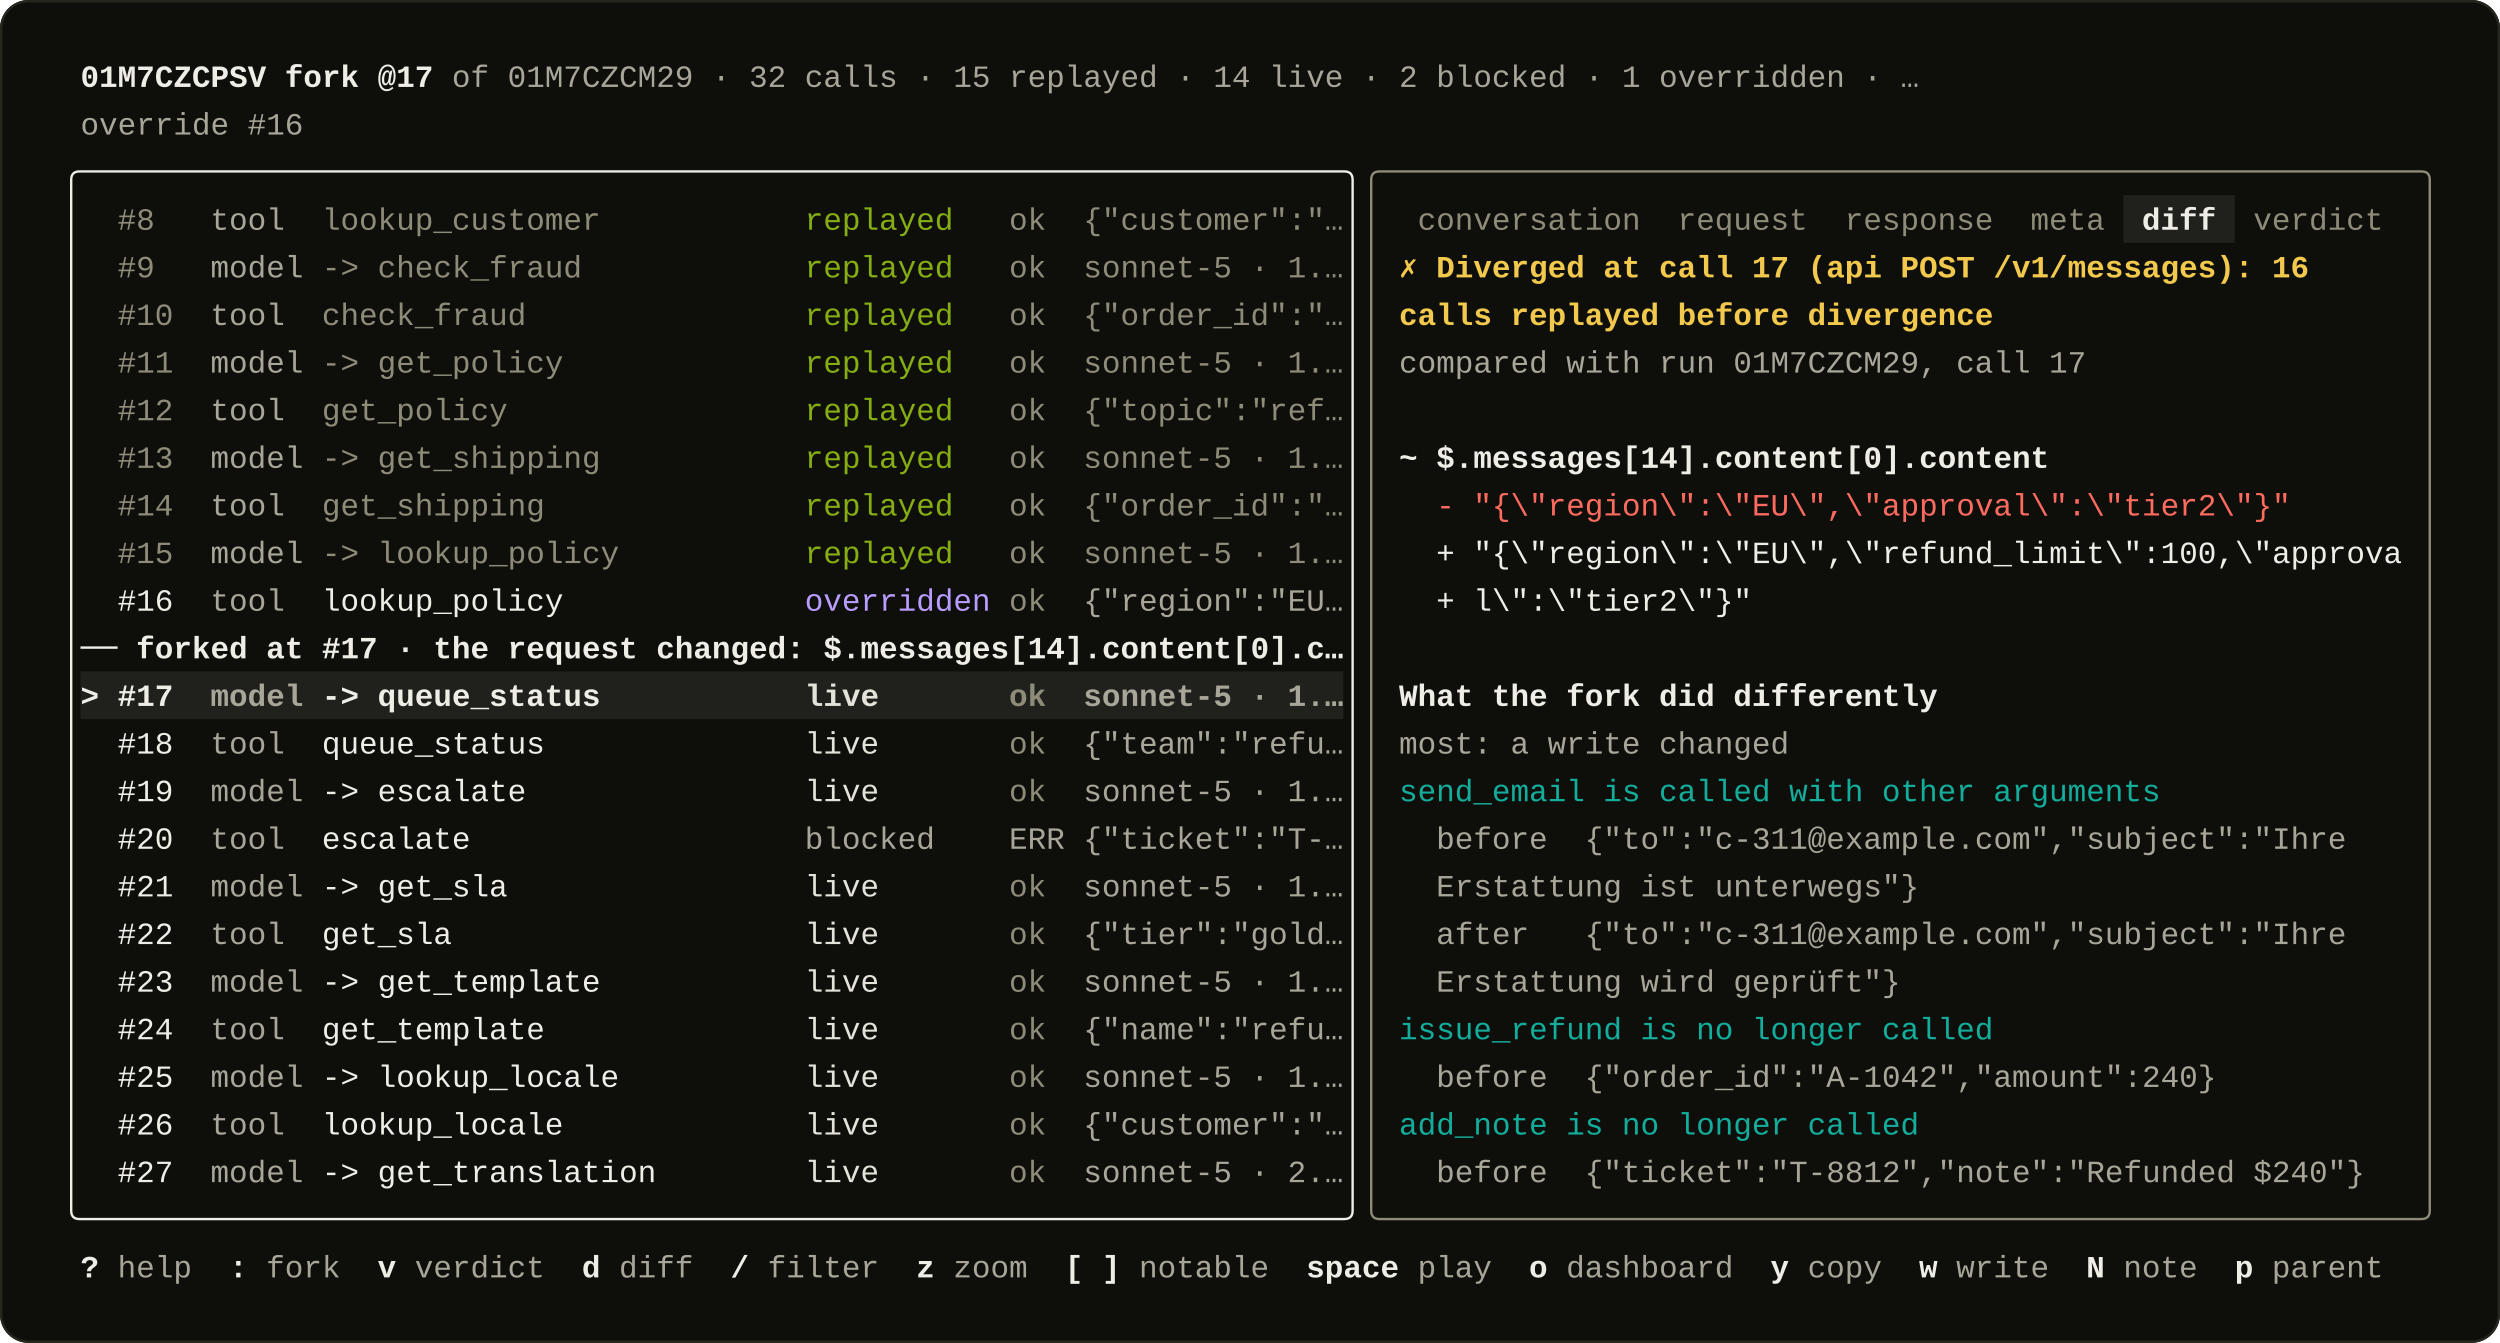
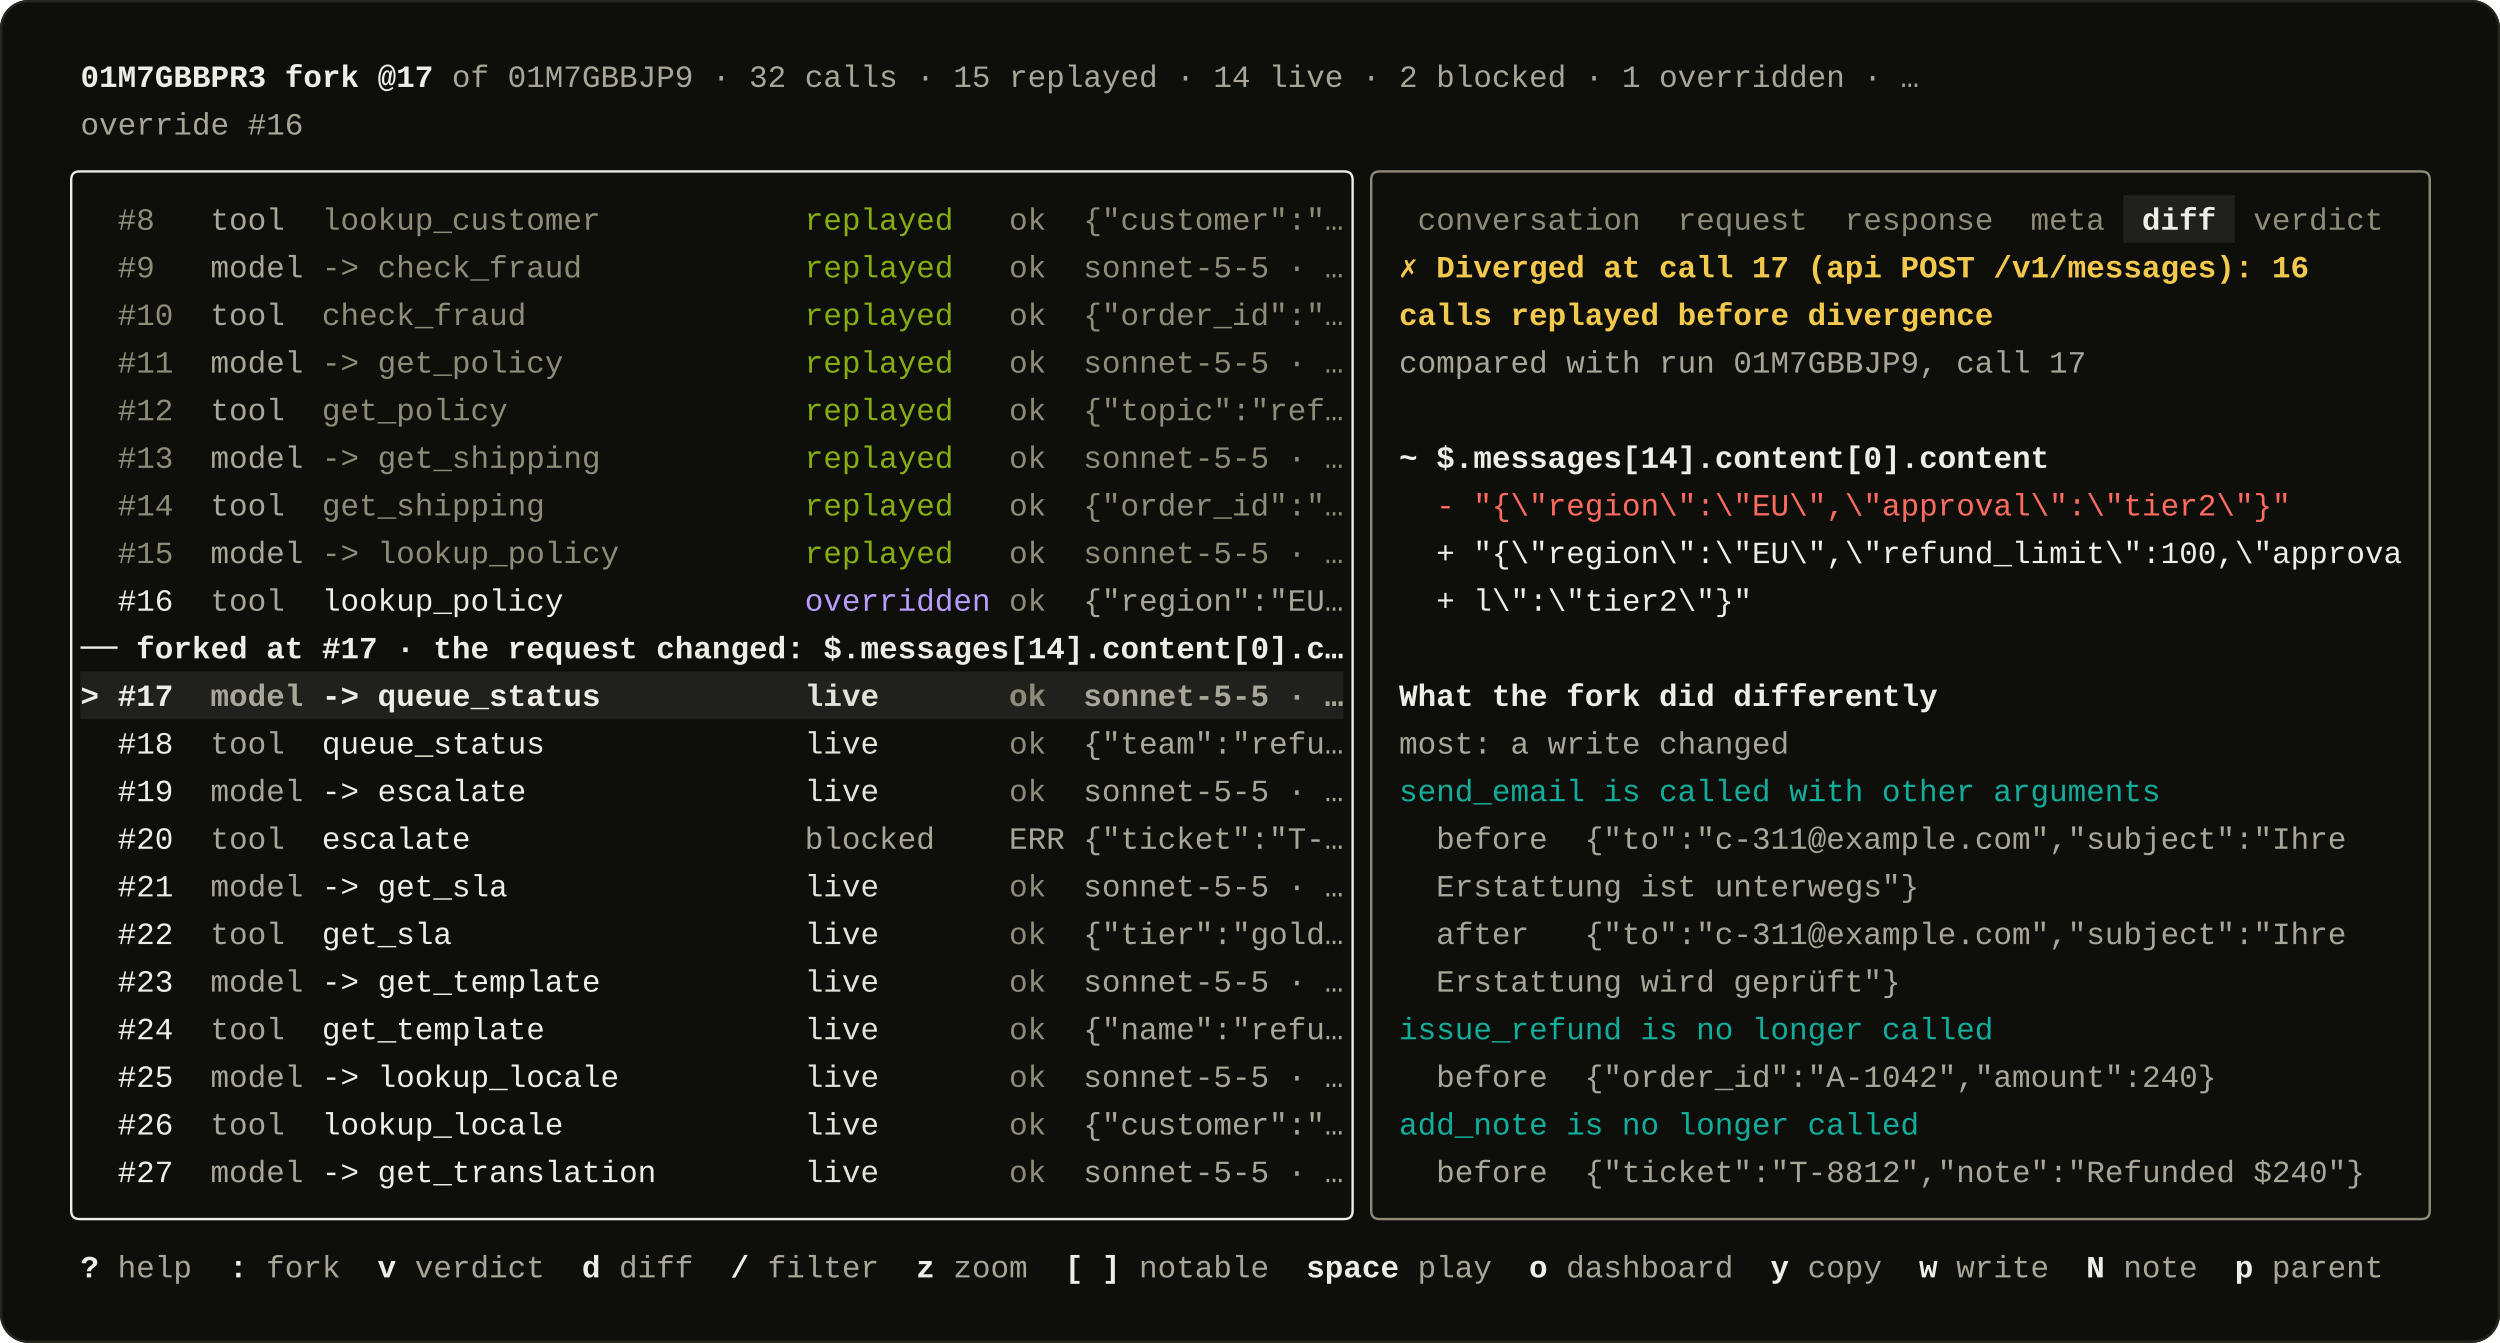
<svg xmlns="http://www.w3.org/2000/svg" width="1050" height="564" viewBox="0 0 1050 564" role="img" aria-labelledby="title desc">
  <style>
text{font-family:ui-monospace,SFMono-Regular,"SF Mono",Menlo,Consolas,"Liberation Mono","DejaVu Sans Mono",monospace;font-size:13px;fill:#eeede6;white-space:pre}
.x{fill:none;stroke-width:1}
</style>
  <rect width="1050" height="564" rx="12" fill="#0e0f0b" />
  <rect x="0.5" y="0.5" width="1049" height="563" rx="11.5" fill="none" stroke="#25261d" />
  <g class="s still">
    <text y="36.5">
-       <tspan x="33.8" font-weight="700">01M7CZCPSV</tspan>
+       <tspan x="33.8" font-weight="700">01M7GBBPR3</tspan>
      <tspan x="119.6" font-weight="700">fork</tspan>
      <tspan x="158.6" font-weight="700">@17</tspan>
      <tspan x="189.8" fill="#a8a699">of</tspan>
-       <tspan x="213.2" fill="#a8a699">01M7CZCM29</tspan>
+       <tspan x="213.2" fill="#a8a699">01M7GBBJP9</tspan>
      <tspan x="299.0" fill="#a8a699">·</tspan>
      <tspan x="314.6" fill="#a8a699">32</tspan>
      <tspan x="338.0" fill="#a8a699">calls</tspan>
      <tspan x="384.8" fill="#a8a699">·</tspan>
      <tspan x="400.4" fill="#a8a699">15</tspan>
      <tspan x="423.8" fill="#a8a699">replayed</tspan>
      <tspan x="494.0" fill="#a8a699">·</tspan>
      <tspan x="509.6" fill="#a8a699">14</tspan>
      <tspan x="533.0" fill="#a8a699">live</tspan>
      <tspan x="572.0" fill="#a8a699">·</tspan>
      <tspan x="587.6" fill="#a8a699">2</tspan>
      <tspan x="603.2" fill="#a8a699">blocked</tspan>
      <tspan x="665.6" fill="#a8a699">·</tspan>
      <tspan x="681.2" fill="#a8a699">1</tspan>
      <tspan x="696.8" fill="#a8a699">overridden</tspan>
      <tspan x="782.6" fill="#a8a699">·</tspan>
      <tspan x="798.2" fill="#a8a699">…</tspan>
    </text>
  </g>
  <g class="s still">
    <text y="56.5">
      <tspan x="33.8" fill="#a8a699">override</tspan>
      <tspan x="104.0" fill="#a8a699">#16</tspan>
    </text>
  </g>
  <g class="s still">
    <rect x="891.8" y="82" width="46.8" height="20" fill="#20211d" />
    <text y="96.5">
      <tspan x="49.4" fill="#8e8c79">#8</tspan>
      <tspan x="88.4" fill="#a8a699">tool</tspan>
      <tspan x="135.2" fill="#8e8c79">lookup_customer</tspan>
      <tspan x="338.0" fill="#86ad12">replayed</tspan>
      <tspan x="423.8" fill="#8e8c79">ok</tspan>
      <tspan x="455.0" fill="#8e8c79">{"customer":"</tspan>
      <tspan x="556.4" fill="#8e8c79">…</tspan>
      <tspan x="595.4" fill="#8e8c79">conversation</tspan>
      <tspan x="704.6" fill="#8e8c79">request</tspan>
      <tspan x="774.8" fill="#8e8c79">response</tspan>
      <tspan x="852.8" fill="#8e8c79">meta</tspan>
      <tspan x="899.6" font-weight="700">diff</tspan>
      <tspan x="946.4" fill="#8e8c79">verdict</tspan>
    </text>
  </g>
  <g class="s still">
    <text y="116.5">
      <tspan x="49.4" fill="#8e8c79">#9</tspan>
      <tspan x="88.4" fill="#a8a699">model</tspan>
      <tspan x="135.2" fill="#8e8c79">-&gt;</tspan>
      <tspan x="158.6" fill="#8e8c79">check_fraud</tspan>
      <tspan x="338.0" fill="#86ad12">replayed</tspan>
      <tspan x="423.8" fill="#8e8c79">ok</tspan>
-       <tspan x="455.0" fill="#8e8c79">sonnet-5</tspan>
-       <tspan x="525.2" fill="#8e8c79">·</tspan>
-       <tspan x="540.8" fill="#8e8c79">1.</tspan>
+       <tspan x="455.0" fill="#8e8c79">sonnet-5-5</tspan>
+       <tspan x="540.8" fill="#8e8c79">·</tspan>
      <tspan x="556.4" fill="#8e8c79">…</tspan>
      <tspan x="587.6" fill="#f2c94c" font-weight="700">✗</tspan>
      <tspan x="603.2" fill="#f2c94c" font-weight="700">Diverged</tspan>
      <tspan x="673.4" fill="#f2c94c" font-weight="700">at</tspan>
      <tspan x="696.8" fill="#f2c94c" font-weight="700">call</tspan>
      <tspan x="735.8" fill="#f2c94c" font-weight="700">17</tspan>
      <tspan x="759.2" fill="#f2c94c" font-weight="700">(api</tspan>
      <tspan x="798.2" fill="#f2c94c" font-weight="700">POST</tspan>
      <tspan x="837.2" fill="#f2c94c" font-weight="700">/v1/messages):</tspan>
      <tspan x="954.2" fill="#f2c94c" font-weight="700">16</tspan>
    </text>
  </g>
  <g class="s still">
    <text y="136.5">
      <tspan x="49.4" fill="#8e8c79">#10</tspan>
      <tspan x="88.4" fill="#a8a699">tool</tspan>
      <tspan x="135.2" fill="#8e8c79">check_fraud</tspan>
      <tspan x="338.0" fill="#86ad12">replayed</tspan>
      <tspan x="423.8" fill="#8e8c79">ok</tspan>
      <tspan x="455.0" fill="#8e8c79">{"order_id":"</tspan>
      <tspan x="556.4" fill="#8e8c79">…</tspan>
      <tspan x="587.6" fill="#f2c94c" font-weight="700">calls</tspan>
      <tspan x="634.4" fill="#f2c94c" font-weight="700">replayed</tspan>
      <tspan x="704.6" fill="#f2c94c" font-weight="700">before</tspan>
      <tspan x="759.2" fill="#f2c94c" font-weight="700">divergence</tspan>
    </text>
  </g>
  <g class="s still">
    <text y="156.5">
      <tspan x="49.4" fill="#8e8c79">#11</tspan>
      <tspan x="88.4" fill="#a8a699">model</tspan>
      <tspan x="135.2" fill="#8e8c79">-&gt;</tspan>
      <tspan x="158.6" fill="#8e8c79">get_policy</tspan>
      <tspan x="338.0" fill="#86ad12">replayed</tspan>
      <tspan x="423.8" fill="#8e8c79">ok</tspan>
-       <tspan x="455.0" fill="#8e8c79">sonnet-5</tspan>
-       <tspan x="525.2" fill="#8e8c79">·</tspan>
-       <tspan x="540.8" fill="#8e8c79">1.</tspan>
+       <tspan x="455.0" fill="#8e8c79">sonnet-5-5</tspan>
+       <tspan x="540.8" fill="#8e8c79">·</tspan>
      <tspan x="556.4" fill="#8e8c79">…</tspan>
      <tspan x="587.6" fill="#a8a699">compared</tspan>
      <tspan x="657.8" fill="#a8a699">with</tspan>
      <tspan x="696.8" fill="#a8a699">run</tspan>
-       <tspan x="728.0" fill="#a8a699">01M7CZCM29,</tspan>
+       <tspan x="728.0" fill="#a8a699">01M7GBBJP9,</tspan>
      <tspan x="821.6" fill="#a8a699">call</tspan>
      <tspan x="860.6" fill="#a8a699">17</tspan>
    </text>
  </g>
  <g class="s still">
    <text y="176.5">
      <tspan x="49.4" fill="#8e8c79">#12</tspan>
      <tspan x="88.4" fill="#a8a699">tool</tspan>
      <tspan x="135.2" fill="#8e8c79">get_policy</tspan>
      <tspan x="338.0" fill="#86ad12">replayed</tspan>
      <tspan x="423.8" fill="#8e8c79">ok</tspan>
      <tspan x="455.0" fill="#8e8c79">{"topic":"ref</tspan>
      <tspan x="556.4" fill="#8e8c79">…</tspan>
    </text>
  </g>
  <g class="s still">
    <text y="196.5">
      <tspan x="49.4" fill="#8e8c79">#13</tspan>
      <tspan x="88.4" fill="#a8a699">model</tspan>
      <tspan x="135.2" fill="#8e8c79">-&gt;</tspan>
      <tspan x="158.6" fill="#8e8c79">get_shipping</tspan>
      <tspan x="338.0" fill="#86ad12">replayed</tspan>
      <tspan x="423.8" fill="#8e8c79">ok</tspan>
-       <tspan x="455.0" fill="#8e8c79">sonnet-5</tspan>
-       <tspan x="525.2" fill="#8e8c79">·</tspan>
-       <tspan x="540.8" fill="#8e8c79">1.</tspan>
+       <tspan x="455.0" fill="#8e8c79">sonnet-5-5</tspan>
+       <tspan x="540.8" fill="#8e8c79">·</tspan>
      <tspan x="556.4" fill="#8e8c79">…</tspan>
      <tspan x="587.6" font-weight="700">~</tspan>
      <tspan x="603.2" font-weight="700">$.messages[14].content[0].content</tspan>
    </text>
  </g>
  <g class="s still">
    <text y="216.5">
      <tspan x="49.4" fill="#8e8c79">#14</tspan>
      <tspan x="88.4" fill="#a8a699">tool</tspan>
      <tspan x="135.2" fill="#8e8c79">get_shipping</tspan>
      <tspan x="338.0" fill="#86ad12">replayed</tspan>
      <tspan x="423.8" fill="#8e8c79">ok</tspan>
      <tspan x="455.0" fill="#8e8c79">{"order_id":"</tspan>
      <tspan x="556.4" fill="#8e8c79">…</tspan>
      <tspan x="603.2" fill="#ff6b5e">-</tspan>
      <tspan x="618.8" fill="#ff6b5e">"{\"region\":\"EU\",\"approval\":\"tier2\"}"</tspan>
    </text>
  </g>
  <g class="s still">
    <text y="236.5">
      <tspan x="49.4" fill="#8e8c79">#15</tspan>
      <tspan x="88.4" fill="#a8a699">model</tspan>
      <tspan x="135.2" fill="#8e8c79">-&gt;</tspan>
      <tspan x="158.6" fill="#8e8c79">lookup_policy</tspan>
      <tspan x="338.0" fill="#86ad12">replayed</tspan>
      <tspan x="423.8" fill="#8e8c79">ok</tspan>
-       <tspan x="455.0" fill="#8e8c79">sonnet-5</tspan>
-       <tspan x="525.2" fill="#8e8c79">·</tspan>
-       <tspan x="540.8" fill="#8e8c79">1.</tspan>
+       <tspan x="455.0" fill="#8e8c79">sonnet-5-5</tspan>
+       <tspan x="540.8" fill="#8e8c79">·</tspan>
      <tspan x="556.4" fill="#8e8c79">…</tspan>
      <tspan x="603.2">+</tspan>
      <tspan x="618.8">"{\"region\":\"EU\",\"refund_limit\":100,\"approva</tspan>
    </text>
  </g>
  <g class="s still">
    <text y="256.5">
      <tspan x="49.4">#16</tspan>
      <tspan x="88.4" fill="#a8a699">tool</tspan>
      <tspan x="135.2">lookup_policy</tspan>
      <tspan x="338.0" fill="#b99cff">overridden</tspan>
      <tspan x="423.8" fill="#8e8c79">ok</tspan>
      <tspan x="455.0" fill="#a8a699">{"region":"EU</tspan>
      <tspan x="556.4" fill="#a8a699">…</tspan>
      <tspan x="603.2">+</tspan>
      <tspan x="618.8">l\":\"tier2\"}"</tspan>
    </text>
  </g>
  <g class="s still">
    <text y="276.5">
      <tspan x="57.2" font-weight="700">forked</tspan>
      <tspan x="111.8" font-weight="700">at</tspan>
      <tspan x="135.2" font-weight="700">#17</tspan>
      <tspan x="166.4" font-weight="700">·</tspan>
      <tspan x="182.0" font-weight="700">the</tspan>
      <tspan x="213.2" font-weight="700">request</tspan>
      <tspan x="275.6" font-weight="700">changed:</tspan>
      <tspan x="345.8" font-weight="700">$.messages[14].content[0].c</tspan>
      <tspan x="556.4" font-weight="700">…</tspan>
    </text>
  </g>
  <g class="s still">
    <rect x="33.8" y="282" width="530.4" height="20" fill="#20211d" />
    <text y="296.5">
      <tspan x="33.8" font-weight="700">&gt;</tspan>
      <tspan x="49.4" font-weight="700">#17</tspan>
      <tspan x="88.4" fill="#a8a699" font-weight="700">model</tspan>
      <tspan x="135.2" font-weight="700">-&gt;</tspan>
      <tspan x="158.6" font-weight="700">queue_status</tspan>
      <tspan x="338.0" fill="#e4e3da" font-weight="700">live</tspan>
      <tspan x="423.8" fill="#8e8c79" font-weight="700">ok</tspan>
-       <tspan x="455.0" fill="#a8a699" font-weight="700">sonnet-5</tspan>
-       <tspan x="525.2" fill="#a8a699" font-weight="700">·</tspan>
-       <tspan x="540.8" fill="#a8a699" font-weight="700">1.</tspan>
+       <tspan x="455.0" fill="#a8a699" font-weight="700">sonnet-5-5</tspan>
+       <tspan x="540.8" fill="#a8a699" font-weight="700">·</tspan>
      <tspan x="556.4" fill="#a8a699" font-weight="700">…</tspan>
      <tspan x="587.6" font-weight="700">What</tspan>
      <tspan x="626.6" font-weight="700">the</tspan>
      <tspan x="657.8" font-weight="700">fork</tspan>
      <tspan x="696.8" font-weight="700">did</tspan>
      <tspan x="728.0" font-weight="700">differently</tspan>
    </text>
  </g>
  <g class="s still">
    <text y="316.5">
      <tspan x="49.4">#18</tspan>
      <tspan x="88.4" fill="#a8a699">tool</tspan>
      <tspan x="135.2">queue_status</tspan>
      <tspan x="338.0" fill="#e4e3da">live</tspan>
      <tspan x="423.8" fill="#8e8c79">ok</tspan>
      <tspan x="455.0" fill="#a8a699">{"team":"refu</tspan>
      <tspan x="556.4" fill="#a8a699">…</tspan>
      <tspan x="587.6" fill="#a8a699">most:</tspan>
      <tspan x="634.4" fill="#a8a699">a</tspan>
      <tspan x="650.0" fill="#a8a699">write</tspan>
      <tspan x="696.8" fill="#a8a699">changed</tspan>
    </text>
  </g>
  <g class="s still">
    <text y="336.5">
      <tspan x="49.4">#19</tspan>
      <tspan x="88.4" fill="#a8a699">model</tspan>
      <tspan x="135.2">-&gt;</tspan>
      <tspan x="158.6">escalate</tspan>
      <tspan x="338.0" fill="#e4e3da">live</tspan>
      <tspan x="423.8" fill="#8e8c79">ok</tspan>
-       <tspan x="455.0" fill="#a8a699">sonnet-5</tspan>
-       <tspan x="525.2" fill="#a8a699">·</tspan>
-       <tspan x="540.8" fill="#a8a699">1.</tspan>
+       <tspan x="455.0" fill="#a8a699">sonnet-5-5</tspan>
+       <tspan x="540.8" fill="#a8a699">·</tspan>
      <tspan x="556.4" fill="#a8a699">…</tspan>
      <tspan x="587.6" fill="#13ad9c">send_email</tspan>
      <tspan x="673.4" fill="#13ad9c">is</tspan>
      <tspan x="696.8" fill="#13ad9c">called</tspan>
      <tspan x="751.4" fill="#13ad9c">with</tspan>
      <tspan x="790.4" fill="#13ad9c">other</tspan>
      <tspan x="837.2" fill="#13ad9c">arguments</tspan>
    </text>
  </g>
  <g class="s still">
    <text y="356.5">
      <tspan x="49.4">#20</tspan>
      <tspan x="88.4" fill="#a8a699">tool</tspan>
      <tspan x="135.2">escalate</tspan>
      <tspan x="338.0" fill="#a8a699">blocked</tspan>
      <tspan x="423.8" fill="#a8a699">ERR</tspan>
      <tspan x="455.0" fill="#a8a699">{"ticket":"T-</tspan>
      <tspan x="556.4" fill="#a8a699">…</tspan>
      <tspan x="603.2" fill="#a8a699">before</tspan>
      <tspan x="665.6" fill="#a8a699">{"to":"c-311@example.com","subject":"Ihre</tspan>
    </text>
  </g>
  <g class="s still">
    <text y="376.5">
      <tspan x="49.4">#21</tspan>
      <tspan x="88.4" fill="#a8a699">model</tspan>
      <tspan x="135.2">-&gt;</tspan>
      <tspan x="158.6">get_sla</tspan>
      <tspan x="338.0" fill="#e4e3da">live</tspan>
      <tspan x="423.8" fill="#8e8c79">ok</tspan>
-       <tspan x="455.0" fill="#a8a699">sonnet-5</tspan>
-       <tspan x="525.2" fill="#a8a699">·</tspan>
-       <tspan x="540.8" fill="#a8a699">1.</tspan>
+       <tspan x="455.0" fill="#a8a699">sonnet-5-5</tspan>
+       <tspan x="540.8" fill="#a8a699">·</tspan>
      <tspan x="556.4" fill="#a8a699">…</tspan>
      <tspan x="603.2" fill="#a8a699">Erstattung</tspan>
      <tspan x="689.0" fill="#a8a699">ist</tspan>
      <tspan x="720.2" fill="#a8a699">unterwegs"}</tspan>
    </text>
  </g>
  <g class="s still">
    <text y="396.5">
      <tspan x="49.4">#22</tspan>
      <tspan x="88.4" fill="#a8a699">tool</tspan>
      <tspan x="135.2">get_sla</tspan>
      <tspan x="338.0" fill="#e4e3da">live</tspan>
      <tspan x="423.8" fill="#8e8c79">ok</tspan>
      <tspan x="455.0" fill="#a8a699">{"tier":"gold</tspan>
      <tspan x="556.4" fill="#a8a699">…</tspan>
      <tspan x="603.2" fill="#a8a699">after</tspan>
      <tspan x="665.6" fill="#a8a699">{"to":"c-311@example.com","subject":"Ihre</tspan>
    </text>
  </g>
  <g class="s still">
    <text y="416.5">
      <tspan x="49.4">#23</tspan>
      <tspan x="88.4" fill="#a8a699">model</tspan>
      <tspan x="135.2">-&gt;</tspan>
      <tspan x="158.6">get_template</tspan>
      <tspan x="338.0" fill="#e4e3da">live</tspan>
      <tspan x="423.8" fill="#8e8c79">ok</tspan>
-       <tspan x="455.0" fill="#a8a699">sonnet-5</tspan>
-       <tspan x="525.2" fill="#a8a699">·</tspan>
-       <tspan x="540.8" fill="#a8a699">1.</tspan>
+       <tspan x="455.0" fill="#a8a699">sonnet-5-5</tspan>
+       <tspan x="540.8" fill="#a8a699">·</tspan>
      <tspan x="556.4" fill="#a8a699">…</tspan>
      <tspan x="603.2" fill="#a8a699">Erstattung</tspan>
      <tspan x="689.0" fill="#a8a699">wird</tspan>
      <tspan x="728.0" fill="#a8a699">gepr</tspan>
      <tspan x="759.2" fill="#a8a699">ü</tspan>
      <tspan x="767.0" fill="#a8a699">ft"}</tspan>
    </text>
  </g>
  <g class="s still">
    <text y="436.5">
      <tspan x="49.4">#24</tspan>
      <tspan x="88.4" fill="#a8a699">tool</tspan>
      <tspan x="135.2">get_template</tspan>
      <tspan x="338.0" fill="#e4e3da">live</tspan>
      <tspan x="423.8" fill="#8e8c79">ok</tspan>
      <tspan x="455.0" fill="#a8a699">{"name":"refu</tspan>
      <tspan x="556.4" fill="#a8a699">…</tspan>
      <tspan x="587.6" fill="#13ad9c">issue_refund</tspan>
      <tspan x="689.0" fill="#13ad9c">is</tspan>
      <tspan x="712.4" fill="#13ad9c">no</tspan>
      <tspan x="735.8" fill="#13ad9c">longer</tspan>
      <tspan x="790.4" fill="#13ad9c">called</tspan>
    </text>
  </g>
  <g class="s still">
    <text y="456.5">
      <tspan x="49.4">#25</tspan>
      <tspan x="88.4" fill="#a8a699">model</tspan>
      <tspan x="135.2">-&gt;</tspan>
      <tspan x="158.6">lookup_locale</tspan>
      <tspan x="338.0" fill="#e4e3da">live</tspan>
      <tspan x="423.8" fill="#8e8c79">ok</tspan>
-       <tspan x="455.0" fill="#a8a699">sonnet-5</tspan>
-       <tspan x="525.2" fill="#a8a699">·</tspan>
-       <tspan x="540.8" fill="#a8a699">1.</tspan>
+       <tspan x="455.0" fill="#a8a699">sonnet-5-5</tspan>
+       <tspan x="540.8" fill="#a8a699">·</tspan>
      <tspan x="556.4" fill="#a8a699">…</tspan>
      <tspan x="603.2" fill="#a8a699">before</tspan>
      <tspan x="665.6" fill="#a8a699">{"order_id":"A-1042","amount":240}</tspan>
    </text>
  </g>
  <g class="s still">
    <text y="476.5">
      <tspan x="49.4">#26</tspan>
      <tspan x="88.4" fill="#a8a699">tool</tspan>
      <tspan x="135.2">lookup_locale</tspan>
      <tspan x="338.0" fill="#e4e3da">live</tspan>
      <tspan x="423.8" fill="#8e8c79">ok</tspan>
      <tspan x="455.0" fill="#a8a699">{"customer":"</tspan>
      <tspan x="556.4" fill="#a8a699">…</tspan>
      <tspan x="587.6" fill="#13ad9c">add_note</tspan>
      <tspan x="657.8" fill="#13ad9c">is</tspan>
      <tspan x="681.2" fill="#13ad9c">no</tspan>
      <tspan x="704.6" fill="#13ad9c">longer</tspan>
      <tspan x="759.2" fill="#13ad9c">called</tspan>
    </text>
  </g>
  <g class="s still">
    <text y="496.5">
      <tspan x="49.4">#27</tspan>
      <tspan x="88.4" fill="#a8a699">model</tspan>
      <tspan x="135.2">-&gt;</tspan>
      <tspan x="158.6">get_translation</tspan>
      <tspan x="338.0" fill="#e4e3da">live</tspan>
      <tspan x="423.8" fill="#8e8c79">ok</tspan>
-       <tspan x="455.0" fill="#a8a699">sonnet-5</tspan>
-       <tspan x="525.2" fill="#a8a699">·</tspan>
-       <tspan x="540.8" fill="#a8a699">2.</tspan>
+       <tspan x="455.0" fill="#a8a699">sonnet-5-5</tspan>
+       <tspan x="540.8" fill="#a8a699">·</tspan>
      <tspan x="556.4" fill="#a8a699">…</tspan>
      <tspan x="603.2" fill="#a8a699">before</tspan>
      <tspan x="665.6" fill="#a8a699">{"ticket":"T-8812","note":"Refunded</tspan>
      <tspan x="946.4" fill="#a8a699">$240"}</tspan>
    </text>
  </g>
  <g class="s still">
    <text y="536.5">
      <tspan x="33.8" font-weight="700">?</tspan>
      <tspan x="49.4" fill="#a8a699">help</tspan>
      <tspan x="96.2" font-weight="700">:</tspan>
      <tspan x="111.8" fill="#a8a699">fork</tspan>
      <tspan x="158.6" font-weight="700">v</tspan>
      <tspan x="174.2" fill="#a8a699">verdict</tspan>
      <tspan x="244.4" font-weight="700">d</tspan>
      <tspan x="260.0" fill="#a8a699">diff</tspan>
      <tspan x="306.8" font-weight="700">/</tspan>
      <tspan x="322.4" fill="#a8a699">filter</tspan>
      <tspan x="384.8" font-weight="700">z</tspan>
      <tspan x="400.4" fill="#a8a699">zoom</tspan>
      <tspan x="447.2" font-weight="700">[</tspan>
      <tspan x="462.8" font-weight="700">]</tspan>
      <tspan x="478.4" fill="#a8a699">notable</tspan>
      <tspan x="548.6" font-weight="700">space</tspan>
      <tspan x="595.4" fill="#a8a699">play</tspan>
      <tspan x="642.2" font-weight="700">o</tspan>
      <tspan x="657.8" fill="#a8a699">dashboard</tspan>
      <tspan x="743.6" font-weight="700">y</tspan>
      <tspan x="759.2" fill="#a8a699">copy</tspan>
      <tspan x="806.0" font-weight="700">w</tspan>
      <tspan x="821.6" fill="#a8a699">write</tspan>
      <tspan x="876.2" font-weight="700">N</tspan>
      <tspan x="891.8" fill="#a8a699">note</tspan>
      <tspan x="938.6" font-weight="700">p</tspan>
      <tspan x="954.2" fill="#a8a699">parent</tspan>
    </text>
  </g>
  <g class="s still">
    <path class="x" stroke="#eeede6" d="M33.4 72.0H564.6M33.8 272.0H49.4M33.4 512.0H564.6M29.9 75.5V508.5M568.1 75.5V508.5M29.9 76.5V75.5Q29.9 72.0 33.4 72.0H34.4M568.1 76.5V75.5Q568.1 72.0 564.6 72.0H563.6M29.9 507.5V508.5Q29.9 512.0 33.4 512.0H34.4M568.1 507.5V508.5Q568.1 512.0 564.6 512.0H563.6" />
    <path class="x" stroke="#8e8c79" d="M579.4 72.0H1017.0M579.4 512.0H1017.0M575.9 75.5V508.5M1020.5 75.5V508.5M575.9 76.5V75.5Q575.9 72.0 579.4 72.0H580.4M1020.5 76.5V75.5Q1020.5 72.0 1017.0 72.0H1016.0M575.9 507.5V508.5Q575.9 512.0 579.4 512.0H580.4M1020.5 507.5V508.5Q1020.5 512.0 1017.0 512.0H1016.0" />
  </g>
</svg>
